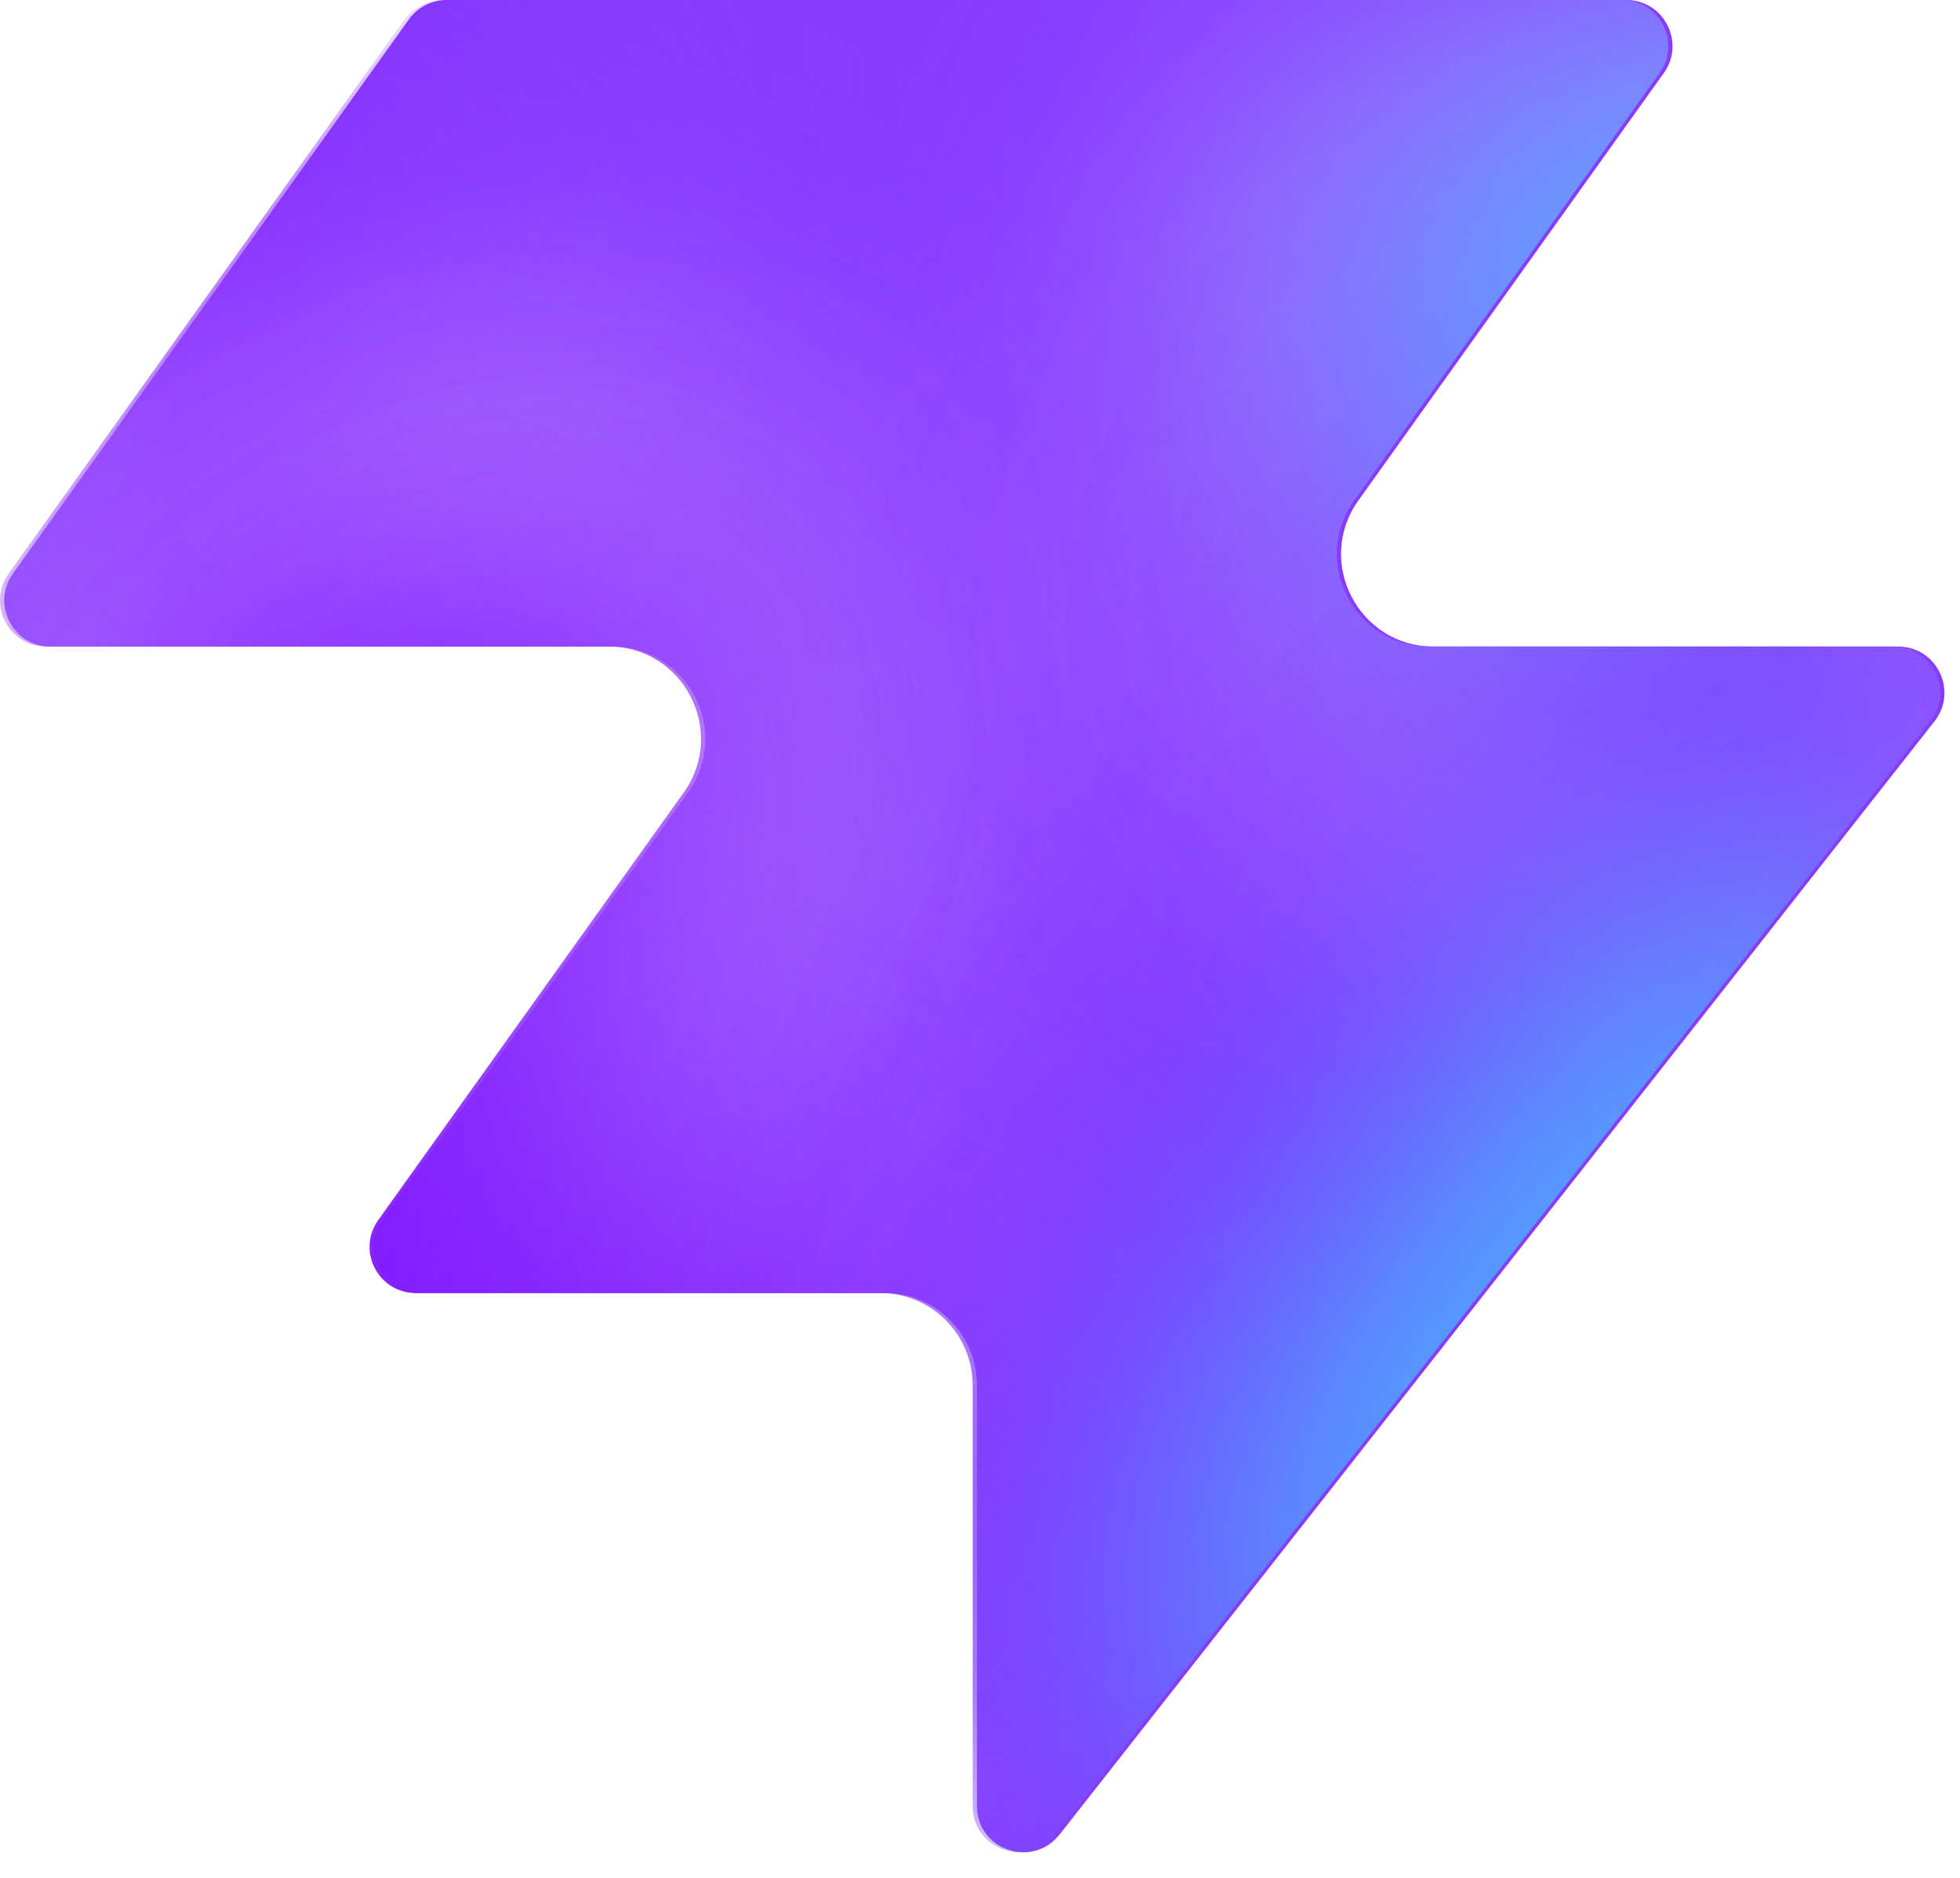
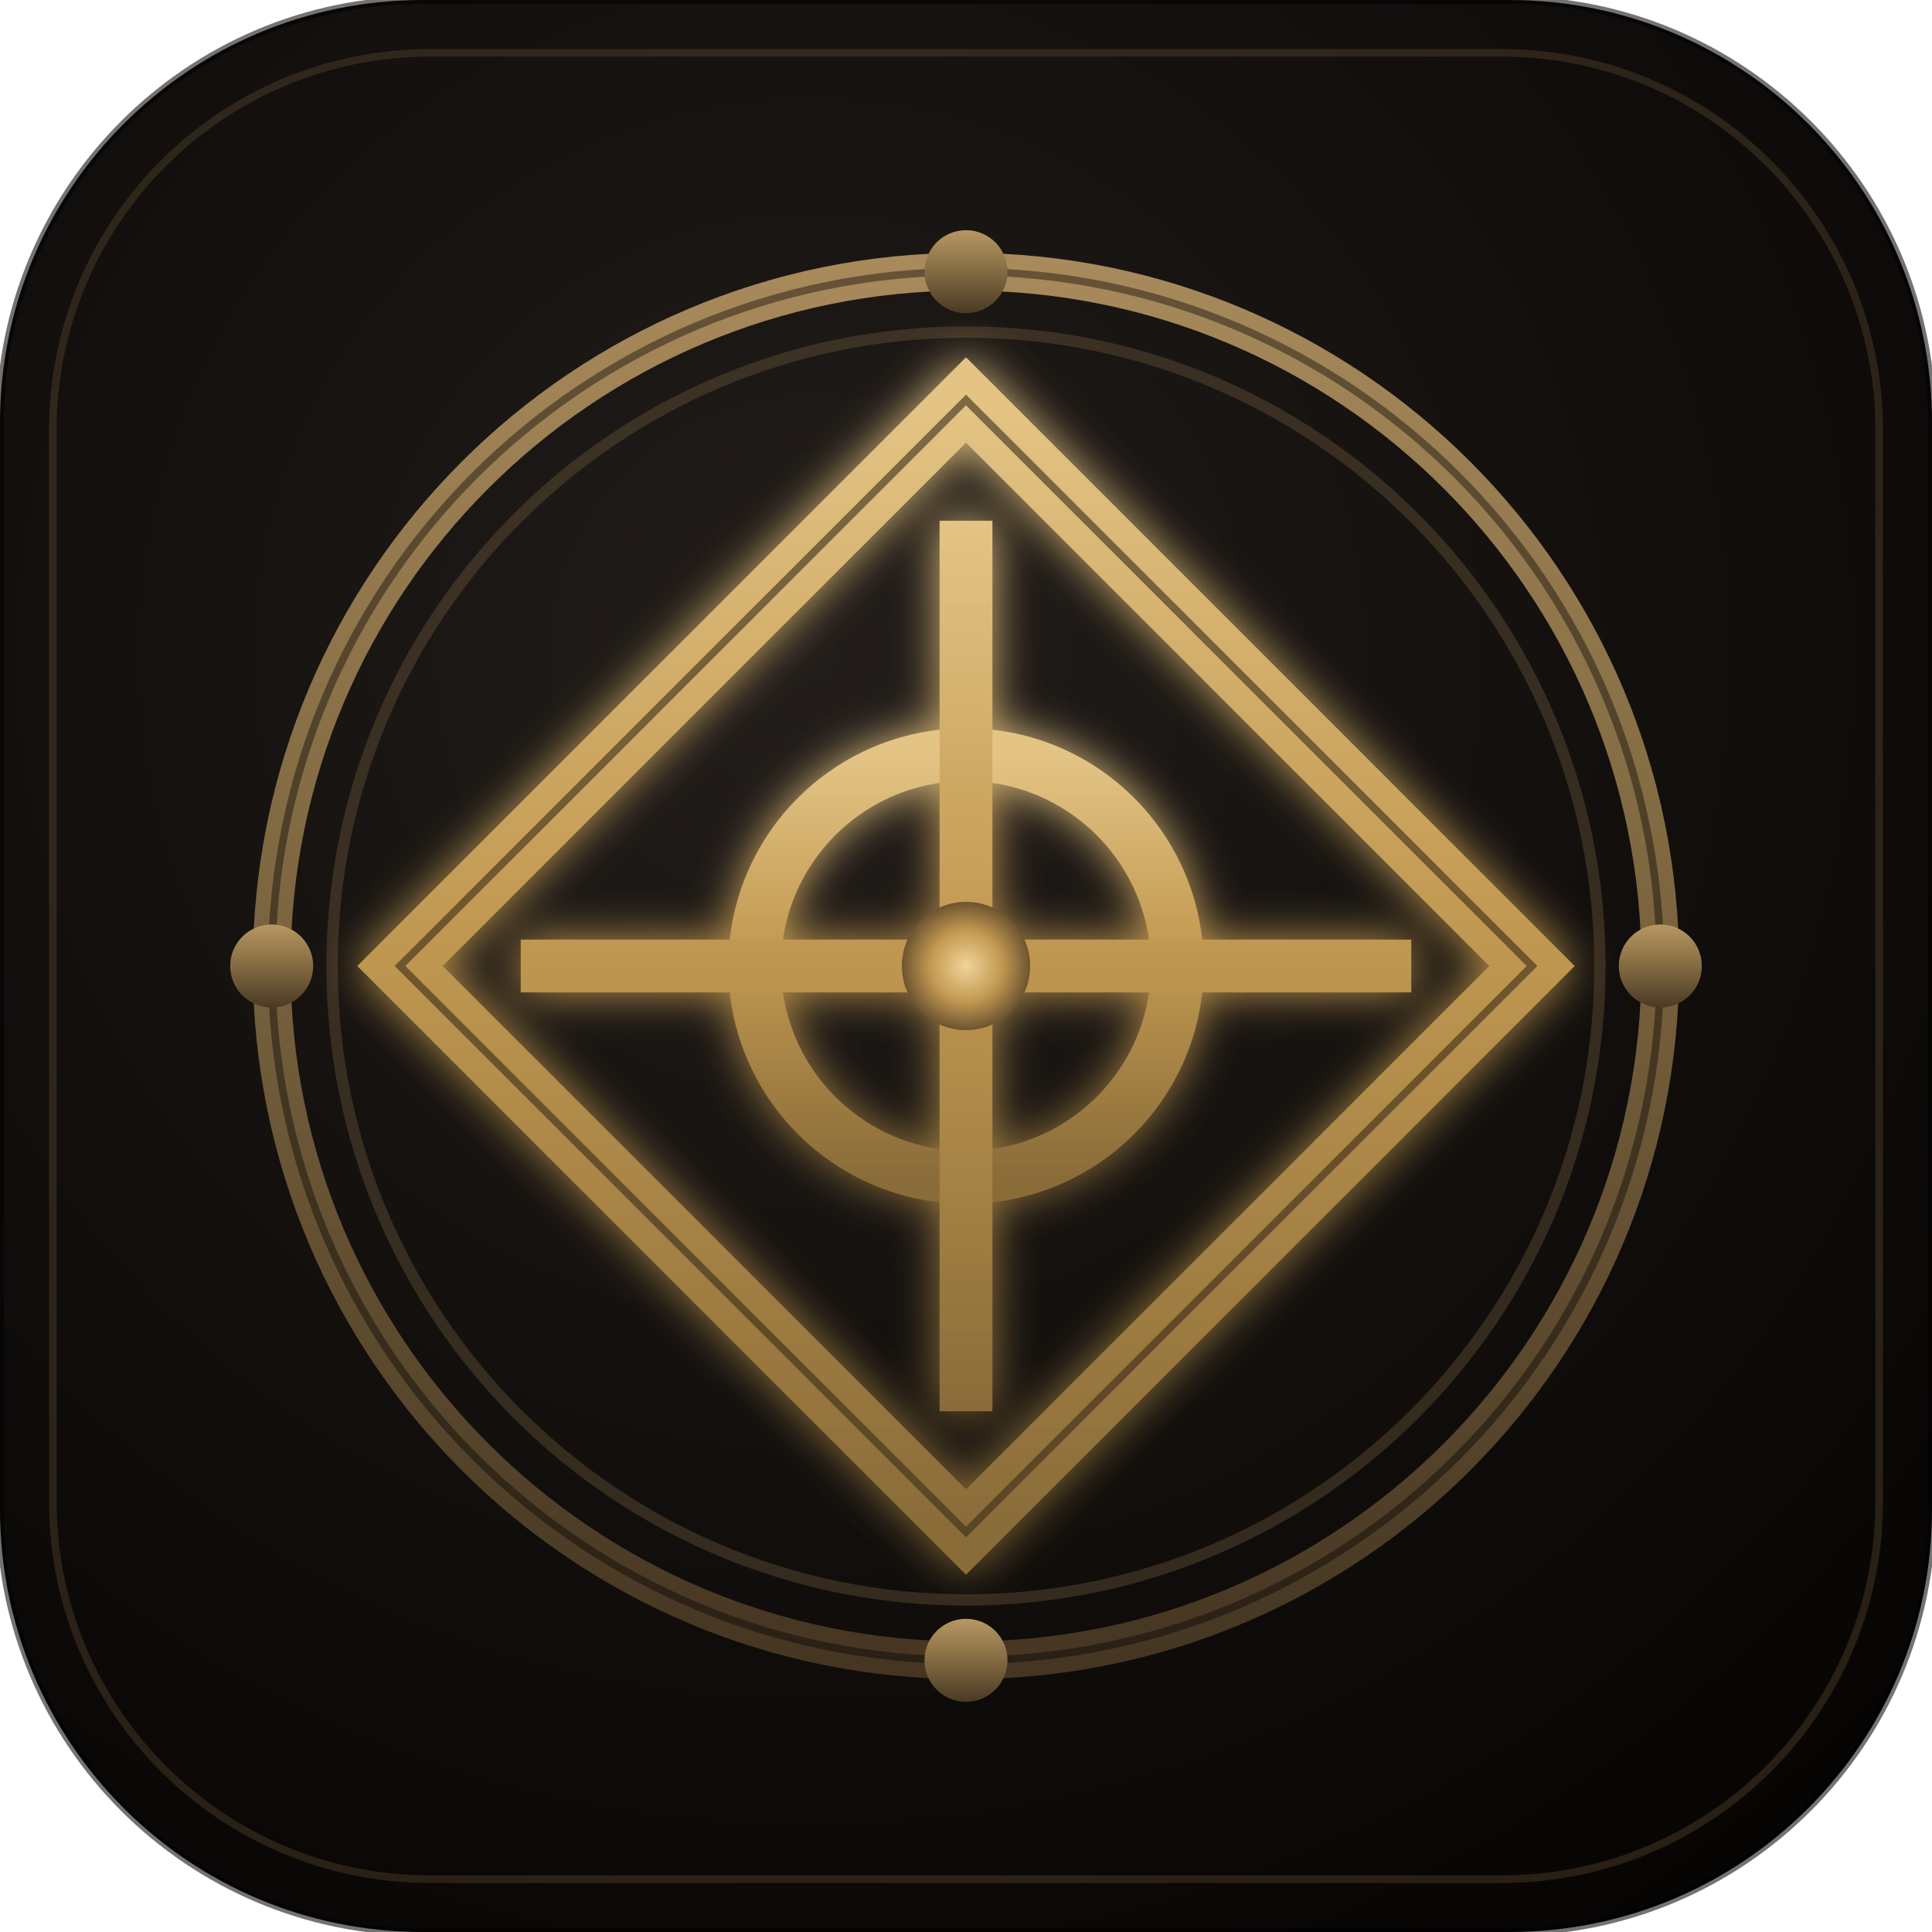
- <svg xmlns="http://www.w3.org/2000/svg" width="48" height="46" fill="none" viewBox="0 0 48 46">
-   <path fill="#863bff" d="M25.946 44.938c-.664.845-2.021.375-2.021-.698V33.937a2.26 2.26 0 0 0-2.262-2.262H10.287c-.92 0-1.456-1.04-.92-1.788l7.48-10.471c1.07-1.497 0-3.578-1.842-3.578H1.237c-.92 0-1.456-1.04-.92-1.788L10.013.474c.214-.297.556-.474.92-.474h28.894c.92 0 1.456 1.04.92 1.788l-7.48 10.471c-1.07 1.498 0 3.579 1.842 3.579h11.377c.943 0 1.473 1.088.89 1.83L25.947 44.94z" style="fill:#863bff;fill:color(display-p3 .525 .23 1);fill-opacity:1" />
-   <mask id="a" width="48" height="46" x="0" y="0" maskUnits="userSpaceOnUse" style="mask-type:alpha">
-     <path fill="#000" d="M25.842 44.938c-.664.844-2.021.375-2.021-.698V33.937a2.26 2.26 0 0 0-2.262-2.262H10.183c-.92 0-1.456-1.04-.92-1.788l7.48-10.471c1.07-1.498 0-3.579-1.842-3.579H1.133c-.92 0-1.456-1.04-.92-1.787L9.91.473c.214-.297.556-.474.92-.474h28.894c.92 0 1.456 1.04.92 1.788l-7.48 10.471c-1.07 1.498 0 3.578 1.842 3.578h11.377c.943 0 1.473 1.088.89 1.832L25.843 44.94z" style="fill:#000;fill-opacity:1" />
-   </mask>
-   <g mask="url(#a)">
-     <g filter="url(#b)">
-       <ellipse cx="5.508" cy="14.704" fill="#ede6ff" rx="5.508" ry="14.704" style="fill:#ede6ff;fill:color(display-p3 .927 .903 1);fill-opacity:1" transform="matrix(.00324 1 1 -.00324 -4.47 31.516)" />
+ <svg xmlns="http://www.w3.org/2000/svg" viewBox="0 0 512 512" width="512" height="512">
+   <defs>
+     <radialGradient id="stone" cx="42%" cy="34%" r="78%">
+       <stop offset="0%" stop-color="#221d1a" />
+       <stop offset="46%" stop-color="#14110f" />
+       <stop offset="100%" stop-color="#070504" />
+     </radialGradient>
+     <linearGradient id="bronze" x1="0" y1="0" x2="0" y2="1">
+       <stop offset="0%" stop-color="#b89763" />
+       <stop offset="40%" stop-color="#8e7448" />
+       <stop offset="100%" stop-color="#4a3a24" />
+     </linearGradient>
+     <linearGradient id="gold" x1="0" y1="0" x2="0" y2="1">
+       <stop offset="0%" stop-color="#e3c485" />
+       <stop offset="45%" stop-color="#c39a52" />
+       <stop offset="100%" stop-color="#8a6c39" />
+     </linearGradient>
+     <radialGradient id="emberCore" cx="50%" cy="50%" r="50%">
+       <stop offset="0%" stop-color="#f0d49a" />
+       <stop offset="55%" stop-color="#c39a52" />
+       <stop offset="100%" stop-color="#6e5430" />
+     </radialGradient>
+     <filter id="glow" x="-40%" y="-40%" width="180%" height="180%">
+       <feGaussianBlur stdDeviation="6" result="b" />
+       <feMerge>
+         <feMergeNode in="b" />
+         <feMergeNode in="SourceGraphic" />
+       </feMerge>
+     </filter>
+   </defs>
+   <rect x="0" y="0" width="512" height="512" rx="112" fill="url(#stone)" />
+   <rect x="0" y="0" width="512" height="512" rx="112" fill="none" stroke="#000" stroke-opacity="0.55" stroke-width="2" />
+   <rect x="14" y="14" width="484" height="484" rx="100" fill="none" stroke="#7a6340" stroke-opacity="0.28" stroke-width="2" />
+   <g transform="translate(256 256)">
+     <circle r="184" fill="none" stroke="url(#bronze)" stroke-width="10" stroke-opacity="0.9" />
+     <circle r="184" fill="none" stroke="#000" stroke-opacity="0.4" stroke-width="2" />
+     <circle r="168" fill="none" stroke="#7a6340" stroke-opacity="0.35" stroke-width="3" />
+     <g filter="url(#glow)">
+       <path d="M0 -150 L150 0 L0 150 L-150 0 Z" fill="none" stroke="url(#gold)" stroke-width="16" stroke-linejoin="miter" />
+       <path d="M0 -150 L150 0 L0 150 L-150 0 Z" fill="none" stroke="#3a2c18" stroke-opacity="0.6" stroke-width="2" stroke-linejoin="miter" />
+       <circle r="56" fill="none" stroke="url(#gold)" stroke-width="14" />
+       <path d="M0 -118 L0 118 M-118 0 L118 0" fill="none" stroke="url(#gold)" stroke-width="14" stroke-linecap="butt" />
+       <circle r="17" fill="url(#emberCore)" />
    </g>
-     <g filter="url(#c)">
-       <ellipse cx="10.399" cy="29.851" fill="#ede6ff" rx="10.399" ry="29.851" style="fill:#ede6ff;fill:color(display-p3 .927 .903 1);fill-opacity:1" transform="matrix(.00324 1 1 -.00324 -39.328 7.883)" />
-     </g>
-     <g filter="url(#d)">
-       <ellipse cx="5.508" cy="30.487" fill="#7e14ff" rx="5.508" ry="30.487" style="fill:#7e14ff;fill:color(display-p3 .492 .077 1);fill-opacity:1" transform="rotate(89.814 -25.913 -14.639)scale(1 -1)" />
-     </g>
-     <g filter="url(#e)">
-       <ellipse cx="5.508" cy="30.599" fill="#7e14ff" rx="5.508" ry="30.599" style="fill:#7e14ff;fill:color(display-p3 .492 .077 1);fill-opacity:1" transform="rotate(89.814 -32.644 -3.334)scale(1 -1)" />
-     </g>
-     <g filter="url(#f)">
-       <ellipse cx="5.508" cy="30.599" fill="#7e14ff" rx="5.508" ry="30.599" style="fill:#7e14ff;fill:color(display-p3 .492 .077 1);fill-opacity:1" transform="matrix(.00324 1 1 -.00324 -34.34 30.47)" />
-     </g>
-     <g filter="url(#g)">
-       <ellipse cx="14.072" cy="22.078" fill="#ede6ff" rx="14.072" ry="22.078" style="fill:#ede6ff;fill:color(display-p3 .927 .903 1);fill-opacity:1" transform="rotate(93.35 24.506 48.493)scale(-1 1)" />
-     </g>
-     <g filter="url(#h)">
-       <ellipse cx="3.47" cy="21.501" fill="#7e14ff" rx="3.47" ry="21.501" style="fill:#7e14ff;fill:color(display-p3 .492 .077 1);fill-opacity:1" transform="rotate(89.009 28.708 47.59)scale(-1 1)" />
-     </g>
-     <g filter="url(#i)">
-       <ellipse cx="3.47" cy="21.501" fill="#7e14ff" rx="3.47" ry="21.501" style="fill:#7e14ff;fill:color(display-p3 .492 .077 1);fill-opacity:1" transform="rotate(89.009 28.708 47.59)scale(-1 1)" />
-     </g>
-     <g filter="url(#j)">
-       <ellipse cx=".387" cy="8.972" fill="#7e14ff" rx="4.407" ry="29.108" style="fill:#7e14ff;fill:color(display-p3 .492 .077 1);fill-opacity:1" transform="rotate(39.51 .387 8.972)" />
-     </g>
-     <g filter="url(#k)">
-       <ellipse cx="47.523" cy="-6.092" fill="#7e14ff" rx="4.407" ry="29.108" style="fill:#7e14ff;fill:color(display-p3 .492 .077 1);fill-opacity:1" transform="rotate(37.892 47.523 -6.092)" />
-     </g>
-     <g filter="url(#l)">
-       <ellipse cx="41.412" cy="6.333" fill="#47bfff" rx="5.971" ry="9.665" style="fill:#47bfff;fill:color(display-p3 .28 .748 1);fill-opacity:1" transform="rotate(37.892 41.412 6.333)" />
-     </g>
-     <g filter="url(#m)">
-       <ellipse cx="-1.879" cy="38.332" fill="#7e14ff" rx="4.407" ry="29.108" style="fill:#7e14ff;fill:color(display-p3 .492 .077 1);fill-opacity:1" transform="rotate(37.892 -1.88 38.332)" />
-     </g>
-     <g filter="url(#n)">
-       <ellipse cx="-1.879" cy="38.332" fill="#7e14ff" rx="4.407" ry="29.108" style="fill:#7e14ff;fill:color(display-p3 .492 .077 1);fill-opacity:1" transform="rotate(37.892 -1.88 38.332)" />
-     </g>
-     <g filter="url(#o)">
-       <ellipse cx="35.651" cy="29.907" fill="#7e14ff" rx="4.407" ry="29.108" style="fill:#7e14ff;fill:color(display-p3 .492 .077 1);fill-opacity:1" transform="rotate(37.892 35.651 29.907)" />
-     </g>
-     <g filter="url(#p)">
-       <ellipse cx="38.418" cy="32.4" fill="#47bfff" rx="5.971" ry="15.297" style="fill:#47bfff;fill:color(display-p3 .28 .748 1);fill-opacity:1" transform="rotate(37.892 38.418 32.4)" />
+     <g fill="url(#bronze)">
+       <circle cx="0" cy="-184" r="11" />
+       <circle cx="184" cy="0" r="11" />
+       <circle cx="0" cy="184" r="11" />
+       <circle cx="-184" cy="0" r="11" />
    </g>
  </g>
-   <defs>
-     <filter id="b" width="60.045" height="41.654" x="-19.77" y="16.149" color-interpolation-filters="sRGB" filterUnits="userSpaceOnUse">
-       <feFlood flood-opacity="0" result="BackgroundImageFix" />
-       <feBlend in="SourceGraphic" in2="BackgroundImageFix" result="shape" />
-       <feGaussianBlur result="effect1_foregroundBlur_2002_17158" stdDeviation="7.659" />
-     </filter>
-     <filter id="c" width="90.34" height="51.437" x="-54.613" y="-7.533" color-interpolation-filters="sRGB" filterUnits="userSpaceOnUse">
-       <feFlood flood-opacity="0" result="BackgroundImageFix" />
-       <feBlend in="SourceGraphic" in2="BackgroundImageFix" result="shape" />
-       <feGaussianBlur result="effect1_foregroundBlur_2002_17158" stdDeviation="7.659" />
-     </filter>
-     <filter id="d" width="79.355" height="29.4" x="-49.64" y="2.03" color-interpolation-filters="sRGB" filterUnits="userSpaceOnUse">
-       <feFlood flood-opacity="0" result="BackgroundImageFix" />
-       <feBlend in="SourceGraphic" in2="BackgroundImageFix" result="shape" />
-       <feGaussianBlur result="effect1_foregroundBlur_2002_17158" stdDeviation="4.596" />
-     </filter>
-     <filter id="e" width="79.579" height="29.4" x="-45.045" y="20.029" color-interpolation-filters="sRGB" filterUnits="userSpaceOnUse">
-       <feFlood flood-opacity="0" result="BackgroundImageFix" />
-       <feBlend in="SourceGraphic" in2="BackgroundImageFix" result="shape" />
-       <feGaussianBlur result="effect1_foregroundBlur_2002_17158" stdDeviation="4.596" />
-     </filter>
-     <filter id="f" width="79.579" height="29.4" x="-43.513" y="21.178" color-interpolation-filters="sRGB" filterUnits="userSpaceOnUse">
-       <feFlood flood-opacity="0" result="BackgroundImageFix" />
-       <feBlend in="SourceGraphic" in2="BackgroundImageFix" result="shape" />
-       <feGaussianBlur result="effect1_foregroundBlur_2002_17158" stdDeviation="4.596" />
-     </filter>
-     <filter id="g" width="74.749" height="58.852" x="15.756" y="-17.901" color-interpolation-filters="sRGB" filterUnits="userSpaceOnUse">
-       <feFlood flood-opacity="0" result="BackgroundImageFix" />
-       <feBlend in="SourceGraphic" in2="BackgroundImageFix" result="shape" />
-       <feGaussianBlur result="effect1_foregroundBlur_2002_17158" stdDeviation="7.659" />
-     </filter>
-     <filter id="h" width="61.377" height="25.362" x="23.548" y="2.284" color-interpolation-filters="sRGB" filterUnits="userSpaceOnUse">
-       <feFlood flood-opacity="0" result="BackgroundImageFix" />
-       <feBlend in="SourceGraphic" in2="BackgroundImageFix" result="shape" />
-       <feGaussianBlur result="effect1_foregroundBlur_2002_17158" stdDeviation="4.596" />
-     </filter>
-     <filter id="i" width="61.377" height="25.362" x="23.548" y="2.284" color-interpolation-filters="sRGB" filterUnits="userSpaceOnUse">
-       <feFlood flood-opacity="0" result="BackgroundImageFix" />
-       <feBlend in="SourceGraphic" in2="BackgroundImageFix" result="shape" />
-       <feGaussianBlur result="effect1_foregroundBlur_2002_17158" stdDeviation="4.596" />
-     </filter>
-     <filter id="j" width="56.045" height="63.649" x="-27.636" y="-22.853" color-interpolation-filters="sRGB" filterUnits="userSpaceOnUse">
-       <feFlood flood-opacity="0" result="BackgroundImageFix" />
-       <feBlend in="SourceGraphic" in2="BackgroundImageFix" result="shape" />
-       <feGaussianBlur result="effect1_foregroundBlur_2002_17158" stdDeviation="4.596" />
-     </filter>
-     <filter id="k" width="54.814" height="64.646" x="20.116" y="-38.415" color-interpolation-filters="sRGB" filterUnits="userSpaceOnUse">
-       <feFlood flood-opacity="0" result="BackgroundImageFix" />
-       <feBlend in="SourceGraphic" in2="BackgroundImageFix" result="shape" />
-       <feGaussianBlur result="effect1_foregroundBlur_2002_17158" stdDeviation="4.596" />
-     </filter>
-     <filter id="l" width="33.541" height="35.313" x="24.641" y="-11.323" color-interpolation-filters="sRGB" filterUnits="userSpaceOnUse">
-       <feFlood flood-opacity="0" result="BackgroundImageFix" />
-       <feBlend in="SourceGraphic" in2="BackgroundImageFix" result="shape" />
-       <feGaussianBlur result="effect1_foregroundBlur_2002_17158" stdDeviation="4.596" />
-     </filter>
-     <filter id="m" width="54.814" height="64.646" x="-29.286" y="6.009" color-interpolation-filters="sRGB" filterUnits="userSpaceOnUse">
-       <feFlood flood-opacity="0" result="BackgroundImageFix" />
-       <feBlend in="SourceGraphic" in2="BackgroundImageFix" result="shape" />
-       <feGaussianBlur result="effect1_foregroundBlur_2002_17158" stdDeviation="4.596" />
-     </filter>
-     <filter id="n" width="54.814" height="64.646" x="-29.286" y="6.009" color-interpolation-filters="sRGB" filterUnits="userSpaceOnUse">
-       <feFlood flood-opacity="0" result="BackgroundImageFix" />
-       <feBlend in="SourceGraphic" in2="BackgroundImageFix" result="shape" />
-       <feGaussianBlur result="effect1_foregroundBlur_2002_17158" stdDeviation="4.596" />
-     </filter>
-     <filter id="o" width="54.814" height="64.646" x="8.244" y="-2.416" color-interpolation-filters="sRGB" filterUnits="userSpaceOnUse">
-       <feFlood flood-opacity="0" result="BackgroundImageFix" />
-       <feBlend in="SourceGraphic" in2="BackgroundImageFix" result="shape" />
-       <feGaussianBlur result="effect1_foregroundBlur_2002_17158" stdDeviation="4.596" />
-     </filter>
-     <filter id="p" width="39.409" height="43.623" x="18.713" y="10.588" color-interpolation-filters="sRGB" filterUnits="userSpaceOnUse">
-       <feFlood flood-opacity="0" result="BackgroundImageFix" />
-       <feBlend in="SourceGraphic" in2="BackgroundImageFix" result="shape" />
-       <feGaussianBlur result="effect1_foregroundBlur_2002_17158" stdDeviation="4.596" />
-     </filter>
-   </defs>
</svg>
